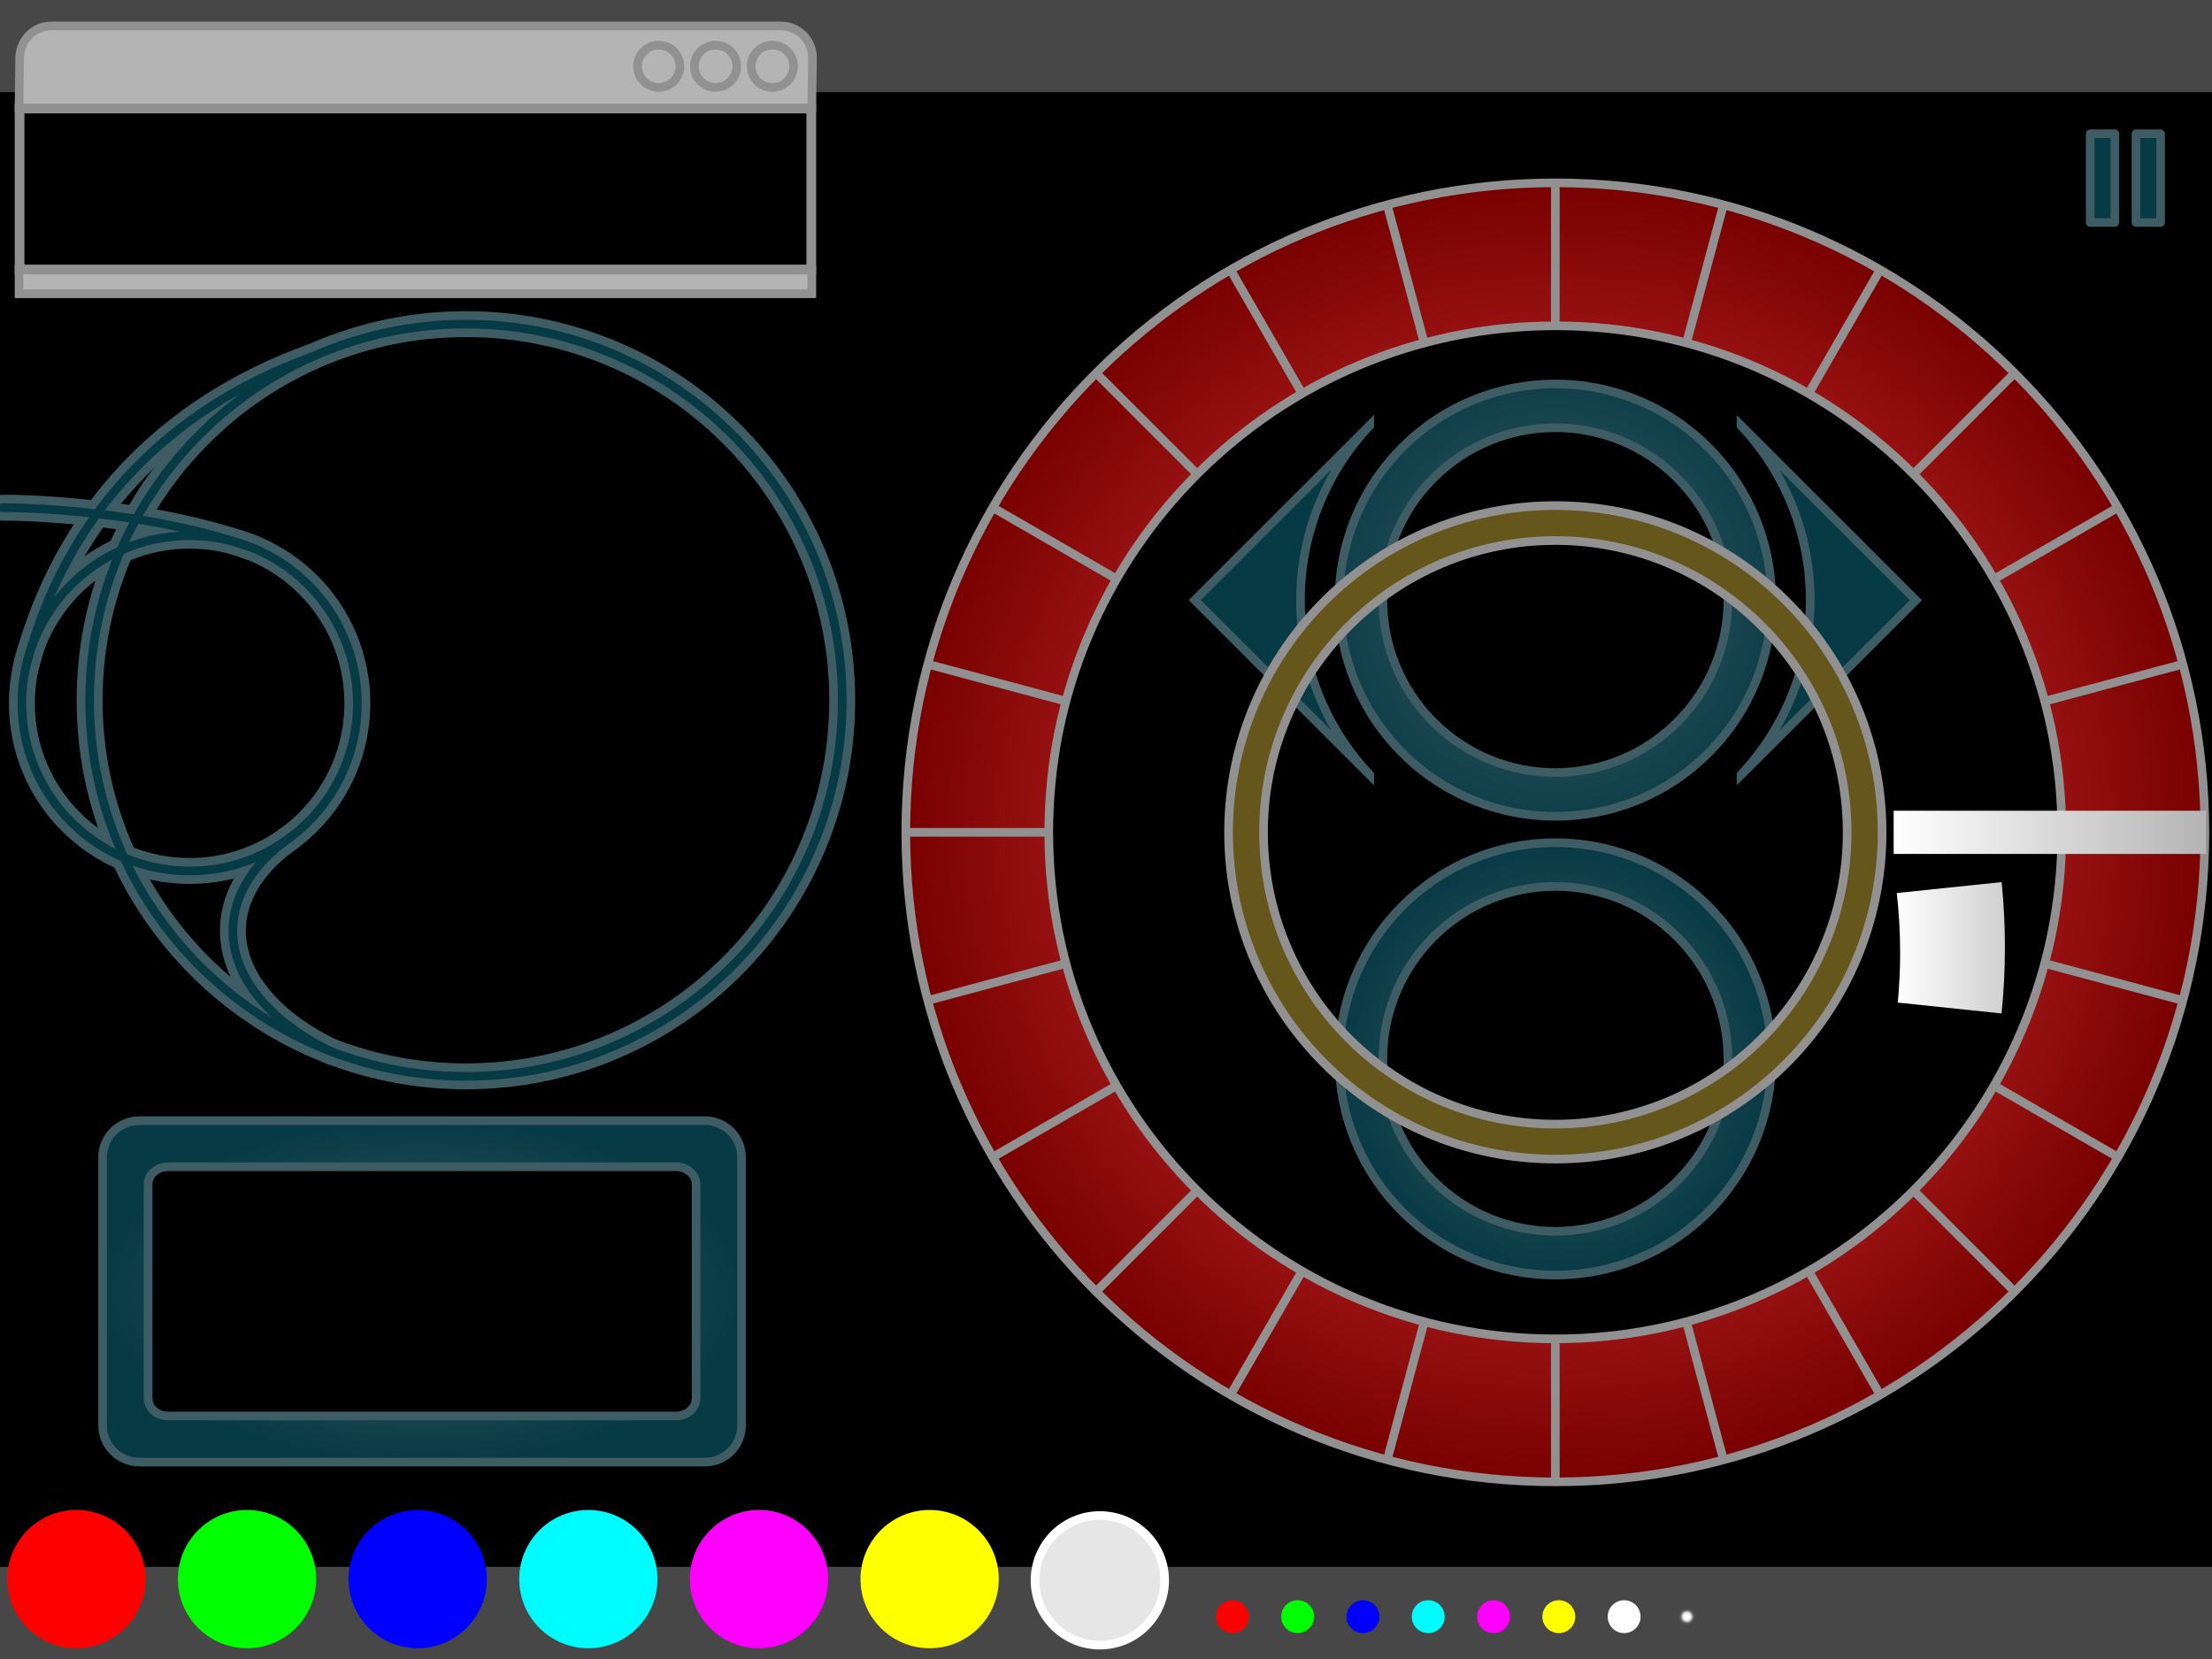
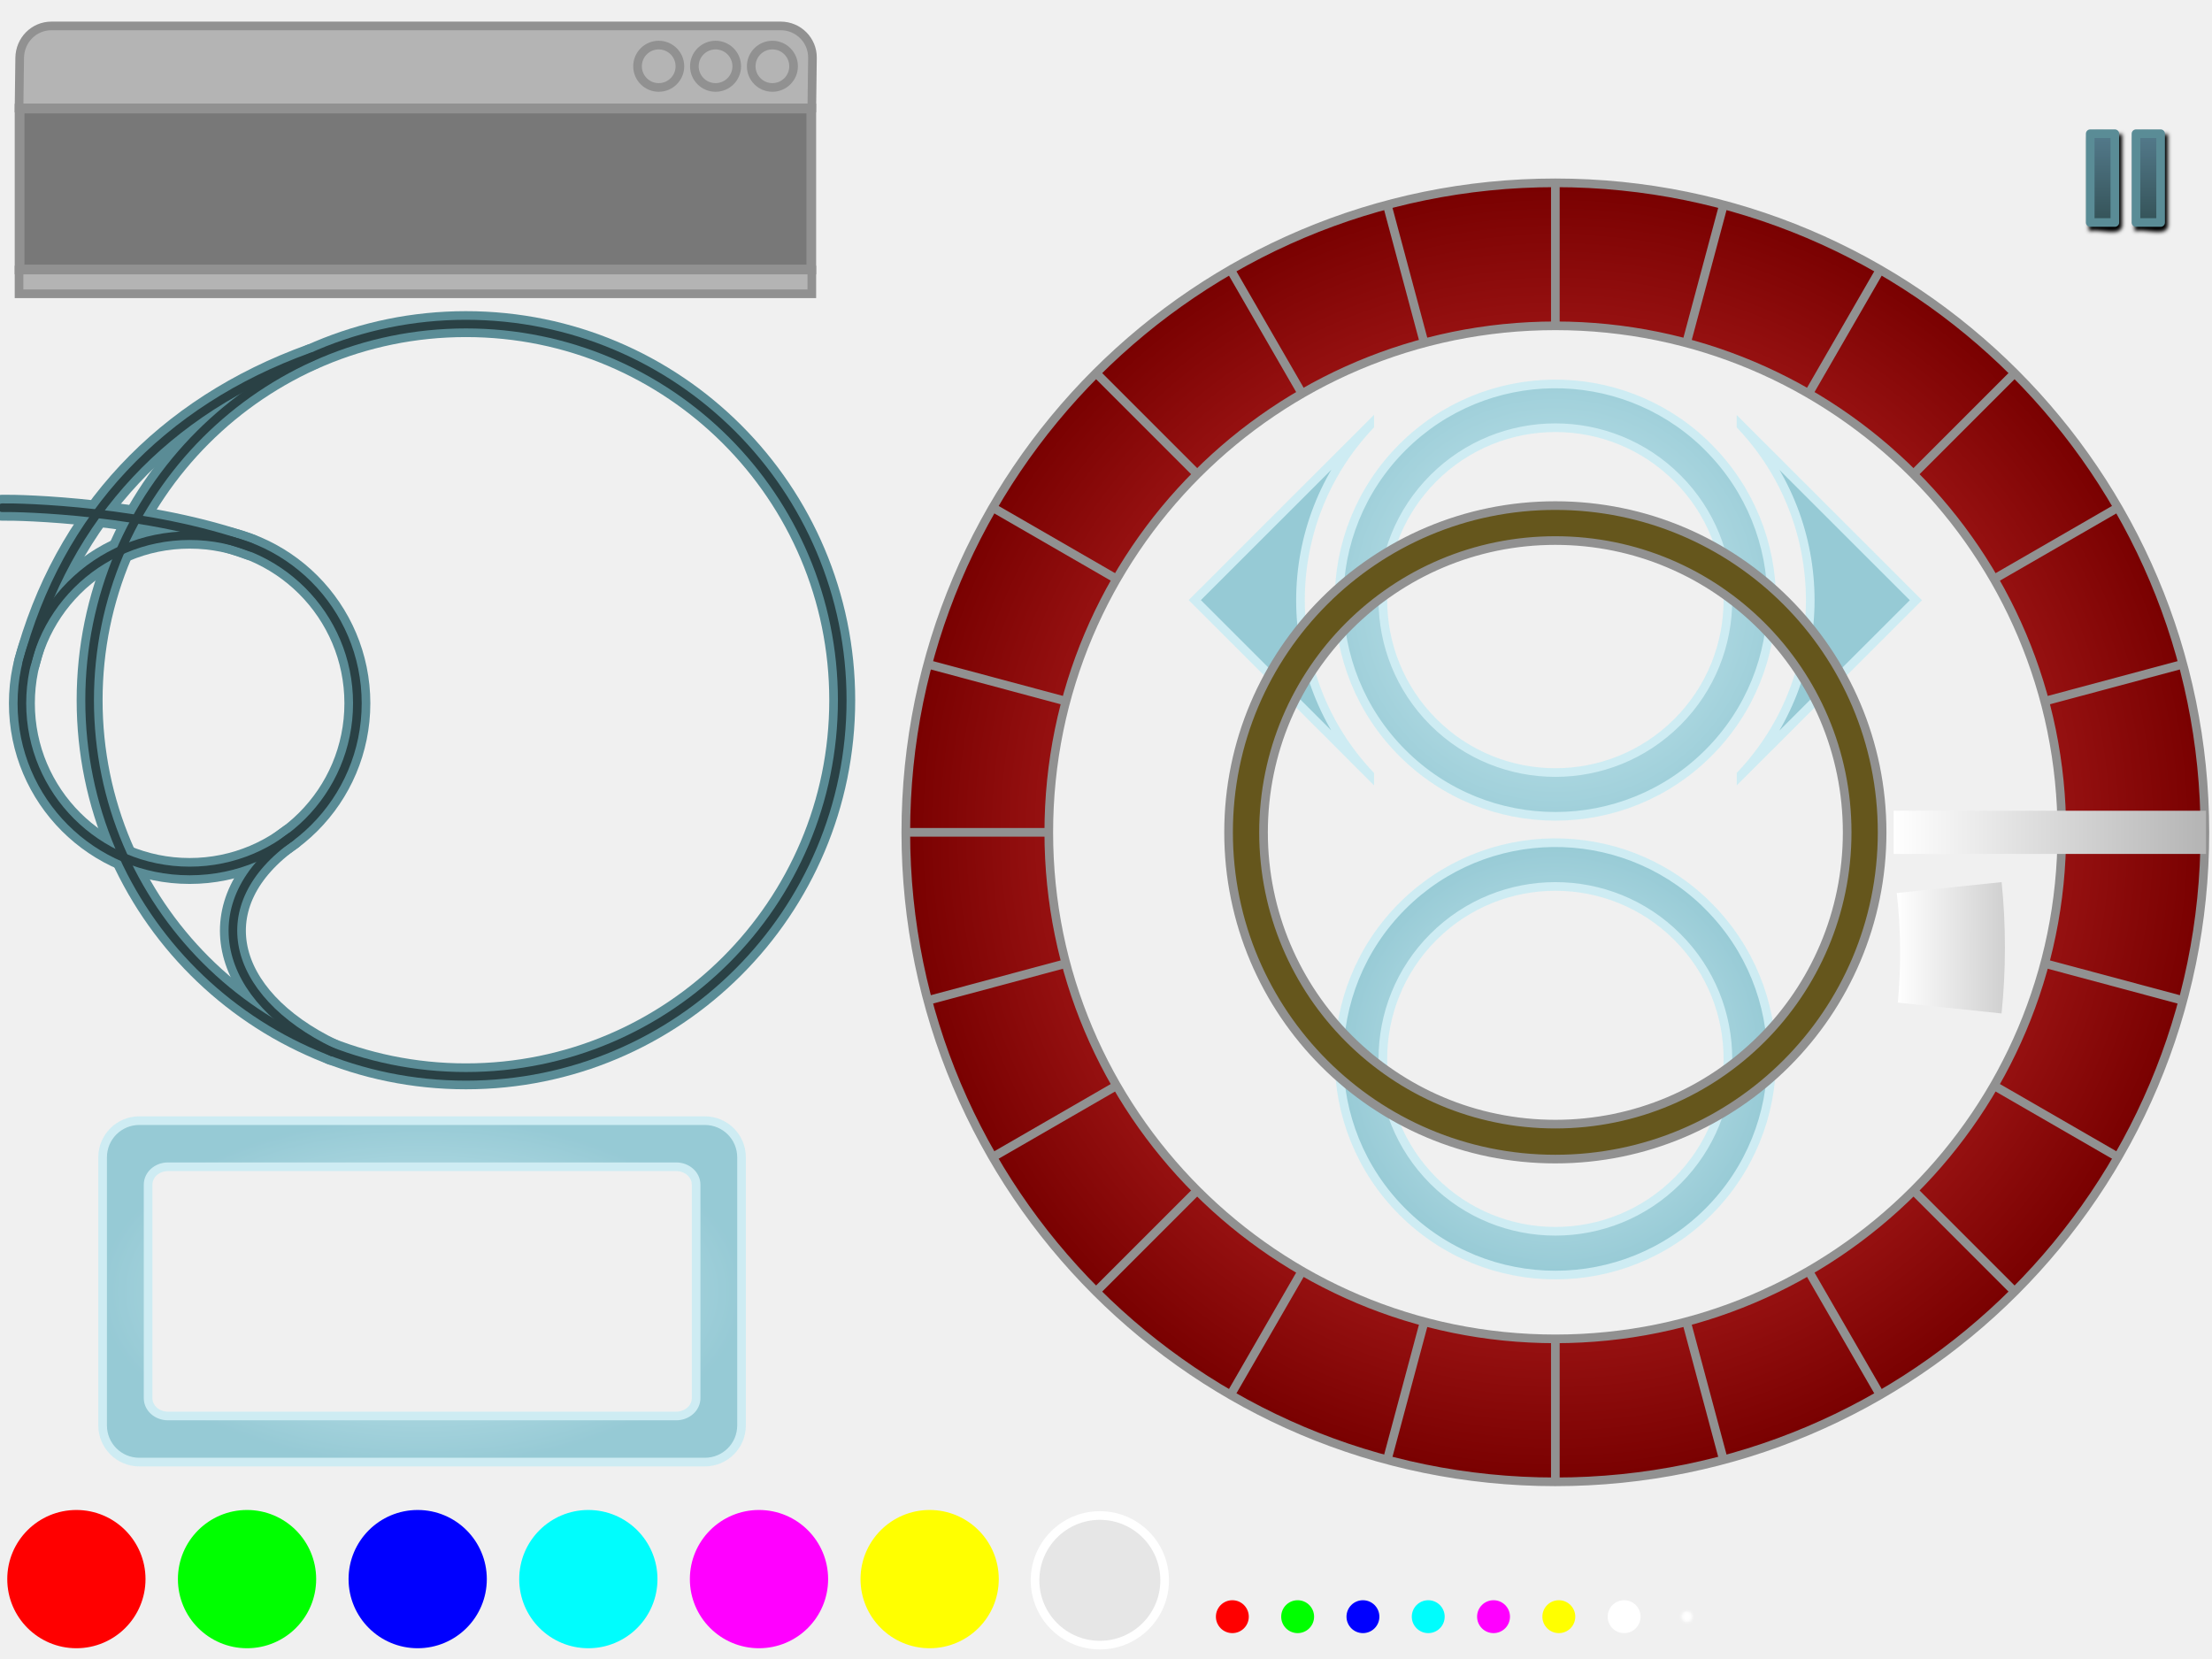
<svg xmlns="http://www.w3.org/2000/svg" xmlns:ns1="http://www.openswatchbook.org/uri/2009/osb" xmlns:xlink="http://www.w3.org/1999/xlink" width="1024" height="768" id="svg3101" version="1.1" style="display:inline;enable-background:new">
  <defs id="defs3103">
+     <linearGradient id="linearGradient4305">
+       <stop style="stop-color:#557c8e;stop-opacity:1;" offset="0" id="stop4307" />
+       <stop style="stop-color:#345257;stop-opacity:1;" offset="1" id="stop4309" />
+     </linearGradient>
    <linearGradient id="linearGradient4126">
      <stop style="stop-color:#ffffff;stop-opacity:1;" offset="0" id="stop4128" />
      <stop style="stop-color:#b4b4b4;stop-opacity:1;" offset="1" id="stop4130" />
    </linearGradient>
    <linearGradient id="linearGradient4076">
      <stop style="stop-color:#9be7f6;stop-opacity:1;" offset="0" id="stop4078" />
      <stop style="stop-color:#0f90ac;stop-opacity:1;" offset="1" id="stop4080" />
    </linearGradient>
    <linearGradient id="linearGradient4022">
      <stop style="stop-color:#ff4c4c;stop-opacity:1;" offset="0" id="stop4024" />
      <stop style="stop-color:#780000;stop-opacity:1;" offset="1" id="stop4027" />
    </linearGradient>
    <linearGradient id="linearGradient4024" ns1:paint="solid">
      <stop style="stop-color:#800000;stop-opacity:1;" offset="0" id="stop4026" />
    </linearGradient>
    <linearGradient id="linearGradient5970" ns1:paint="solid">
      <stop style="stop-color:#7bc9fd;stop-opacity:1;" offset="0" id="stop5972" />
    </linearGradient>
    <filter id="filter7144" x="-0.371" width="1.743" y="-0.371" height="1.743">
      <feGaussianBlur stdDeviation="5.081" id="feGaussianBlur7146" />
    </filter>
    <radialGradient xlink:href="#linearGradient4022" id="radialGradient4029" cx="720.016" cy="385.312" fx="720.016" fy="385.312" r="302.688" gradientTransform="matrix(1,0,0,0.9999484,0,0.01989018)" gradientUnits="userSpaceOnUse" />
    <linearGradient xlink:href="#linearGradient4126" id="linearGradient4074" x1="876.636" y1="385.312" x2="1021.242" y2="385.312" gradientUnits="userSpaceOnUse" />
    <radialGradient xlink:href="#linearGradient4076" id="radialGradient4090" cx="512" cy="-248.469" fx="512" fy="-248.469" r="97.659" gradientTransform="matrix(1,0,0,0.9996805,0,-0.0793808)" gradientUnits="userSpaceOnUse" />
    <radialGradient xlink:href="#linearGradient4076" id="radialGradient4106" cx="720.027" cy="490.182" fx="720.027" fy="490.182" r="102.136" gradientTransform="matrix(1,0,0,0.9994206,0,0.2840329)" gradientUnits="userSpaceOnUse" />
    <linearGradient xlink:href="#linearGradient4126" id="linearGradient4132" x1="878.074" y1="438.755" x2="957.251" y2="438.755" gradientUnits="userSpaceOnUse" />
    <radialGradient xlink:href="#linearGradient4076" id="radialGradient4192" cx="195.394" cy="597.818" fx="195.394" fy="597.818" r="149.879" gradientTransform="matrix(1,0,0,0.5406389,0,274.6144)" gradientUnits="userSpaceOnUse" />
+     <linearGradient xlink:href="#linearGradient4305" id="linearGradient4313" x1="983.453" y1="60.165" x2="983.453" y2="103.348" gradientUnits="userSpaceOnUse" />
+     <filter id="filter4353">
+       <feGaussianBlur stdDeviation="0.921" id="feGaussianBlur4355" />
+     </filter>
+     <linearGradient xlink:href="#linearGradient4305" id="linearGradient4362" gradientUnits="userSpaceOnUse" x1="983.453" y1="60.165" x2="983.453" y2="103.348" />
+     <linearGradient xlink:href="#linearGradient4305" id="linearGradient4364" gradientUnits="userSpaceOnUse" x1="983.453" y1="60.165" x2="983.453" y2="103.348" />
+     <linearGradient xlink:href="#linearGradient4305" id="linearGradient4366" gradientUnits="userSpaceOnUse" x1="983.453" y1="60.165" x2="983.453" y2="103.348" />
+     <linearGradient xlink:href="#linearGradient4305" id="linearGradient4369" gradientUnits="userSpaceOnUse" x1="983.453" y1="60.165" x2="983.453" y2="103.348" />
+     <linearGradient xlink:href="#linearGradient4305" id="linearGradient4372" gradientUnits="userSpaceOnUse" x1="983.453" y1="60.165" x2="983.453" y2="103.348" />
  </defs>
-   <g id="layer1" transform="translate(0,-284.3622)" style="display:inline">
+   <g id="layer1" transform="translate(0,-284.3622)" style="display:none">
    <rect style="fill:#474747;fill-opacity:1;stroke:none" id="rect3128" width="1024" height="768" x="0" y="284.362" />
    <rect style="fill:#000000;fill-opacity:1;stroke:none" id="rect3130" width="1024" height="682.667" x="0" y="327.029" />
    <text xml:space="preserve" style="font-size:5px;font-style:normal;font-variant:normal;font-weight:normal;font-stretch:normal;line-height:125%;letter-spacing:0px;word-spacing:0px;fill:#000000;fill-opacity:1;stroke:none;font-family:American Typewriter;-inkscape-font-specification:American Typewriter" x="897.236" y="59.321" id="text3901" transform="translate(0,284.3622)">
      <tspan id="tspan3903" x="897.236" y="59.321" />
    </text>
  </g>
  <g id="layer10" style="display:none">
    <text transform="translate(0,-284.3622)" xml:space="preserve" style="font-size:5px;font-style:normal;font-variant:normal;font-weight:normal;font-stretch:normal;line-height:125%;letter-spacing:0px;word-spacing:0px;fill:#c6cbcc;fill-opacity:1;stroke:none;display:inline;enable-background:new;font-family:American Typewriter;-inkscape-font-specification:American Typewriter" x="15.89" y="350.039" id="text3905">
      <tspan id="tspan3907" x="15.89" y="350.039" style="font-size:16px;fill:#c6cbcc;fill-opacity:1">iPhone (42.19dpi) iPhone-hd (84.38dpi)</tspan>
    </text>
    <text transform="translate(0,-284.3622)" xml:space="preserve" style="font-size:5px;font-style:normal;font-variant:normal;font-weight:normal;font-stretch:normal;line-height:125%;letter-spacing:0px;word-spacing:0px;fill:#c6cbcc;fill-opacity:1;stroke:none;display:inline;enable-background:new;font-family:American Typewriter;-inkscape-font-specification:American Typewriter" x="15.89" y="311.904" id="text3909">
      <tspan id="tspan3911" x="15.89" y="311.904" style="font-size:16px;fill:#c6cbcc;fill-opacity:1">iPad (90dpi) iPad-hd (180dpi)</tspan>
    </text>
  </g>
  <g id="layer2" style="display:none">
    <g id="g3995" style="stroke:#c6cbcc;stroke-width:8;stroke-miterlimit:4;stroke-opacity:1;stroke-dasharray:none" transform="matrix(0,1,-1,0,649.4232,101.0982)">
      <path transform="matrix(1.158033,0,0,1.158033,-220.6651,-146.703)" d="m 628.171,448.618 a 193.324,193.324 0 1 1 -386.648,0 193.324,193.324 0 1 1 386.648,0 z" id="path3985" style="fill:none;stroke:#c6cbcc;stroke-width:6.908;stroke-linecap:round;stroke-linejoin:round;stroke-miterlimit:4;stroke-opacity:1;stroke-dasharray:none" />
      <path style="fill:none;stroke:#c6cbcc;stroke-width:15.498;stroke-linecap:round;stroke-linejoin:round;stroke-miterlimit:4;stroke-opacity:1;stroke-dasharray:none" id="path3987" d="m 628.171,448.618 a 193.324,193.324 0 1 1 -386.648,0 193.324,193.324 0 1 1 386.648,0 z" transform="matrix(0.5161971,0,0,0.5161971,60.27522,305.6159)" />
      <path id="path3989" d="m 364.291,477.009 c 38.86,55.419 96.306,41.577 128.008,-24.562" style="fill:none;stroke:#c6cbcc;stroke-width:8;stroke-linecap:round;stroke-linejoin:round;stroke-miterlimit:4;stroke-opacity:1;stroke-dasharray:none" />
      <path id="path3991" d="M 260.87,634.053 C 172.879,610.793 109.584,550.719 78.52,464.539" style="fill:none;stroke:#c6cbcc;stroke-width:8;stroke-linecap:round;stroke-linejoin:round;stroke-miterlimit:4;stroke-opacity:1;stroke-dasharray:none" />
      <path id="path3993" d="m 191.901,500.726 c -21.986,60.632 -23.845,137.154 -23.585,147.999" style="fill:none;stroke:#c6cbcc;stroke-width:8;stroke-linecap:round;stroke-linejoin:round;stroke-miterlimit:4;stroke-opacity:1;stroke-dasharray:none" />
    </g>
  </g>
  <g style="display:inline" id="g6105">
-     <g id="lhcmap" transform="translate(0,-110.5455)" style="opacity:0.4;fill:none">
-       <g id="g6107" style="fill:none;stroke:#9be7f7;stroke-width:15.426;stroke-miterlimit:4;stroke-opacity:1;stroke-dasharray:none" transform="matrix(0,0.7777182,-0.7781244,0,505.7857,214.6841)">
-         <path transform="matrix(1.158033,0,0,1.158033,-220.6651,-146.703)" d="m 628.171,448.618 a 193.324,193.324 0 1 1 -386.648,0 193.324,193.324 0 1 1 386.648,0 z" id="path6109" style="fill:none;stroke:#9be7f7;stroke-width:13.321;stroke-linecap:round;stroke-linejoin:round;stroke-miterlimit:4;stroke-opacity:1;stroke-dasharray:none" />
-         <path style="fill:none;stroke:#9be7f7;stroke-width:29.883;stroke-linecap:round;stroke-linejoin:round;stroke-miterlimit:4;stroke-opacity:1;stroke-dasharray:none" id="path6111" d="m 628.171,448.618 a 193.324,193.324 0 1 1 -386.648,0 193.324,193.324 0 1 1 386.648,0 z" transform="matrix(0.5161971,0,0,0.5161971,60.27522,305.6159)" />
-         <path id="path6113" d="m 364.291,477.009 c 38.86,55.419 96.306,41.577 128.008,-24.562" style="fill:none;stroke:#9be7f7;stroke-width:15.426;stroke-linecap:round;stroke-linejoin:round;stroke-miterlimit:4;stroke-opacity:1;stroke-dasharray:none" />
-         <path id="path6115" d="M 260.87,634.053 C 172.879,610.793 109.584,550.719 78.52,464.539" style="fill:none;stroke:#9be7f7;stroke-width:15.426;stroke-linecap:round;stroke-linejoin:round;stroke-miterlimit:4;stroke-opacity:1;stroke-dasharray:none" />
-         <path id="path6117" d="m 191.901,500.726 c -21.986,60.632 -23.845,137.154 -23.585,147.999" style="fill:none;stroke:#9be7f7;stroke-width:15.426;stroke-linecap:round;stroke-linejoin:round;stroke-miterlimit:4;stroke-opacity:1;stroke-dasharray:none" />
-       </g>
-       <g transform="matrix(0,0.7777182,-0.7781244,0,505.7857,214.6841)" style="fill:none;stroke:#0f90ac;stroke-width:5.142;stroke-miterlimit:4;stroke-opacity:1;stroke-dasharray:none" id="g7046">
-         <path style="fill:none;stroke:#0f90ac;stroke-width:4.44;stroke-linecap:round;stroke-linejoin:round;stroke-miterlimit:4;stroke-opacity:1;stroke-dasharray:none" id="path7048" d="m 628.171,448.618 a 193.324,193.324 0 1 1 -386.648,0 193.324,193.324 0 1 1 386.648,0 z" transform="matrix(1.158033,0,0,1.158033,-220.6651,-146.703)" />
-         <path transform="matrix(0.5161971,0,0,0.5161971,60.27522,305.6159)" d="m 628.171,448.618 a 193.324,193.324 0 1 1 -386.648,0 193.324,193.324 0 1 1 386.648,0 z" id="path7050" style="fill:none;stroke:#0f90ac;stroke-width:9.961;stroke-linecap:round;stroke-linejoin:round;stroke-miterlimit:4;stroke-opacity:1;stroke-dasharray:none" />
-         <path style="fill:none;stroke:#0f90ac;stroke-width:5.142;stroke-linecap:round;stroke-linejoin:round;stroke-miterlimit:4;stroke-opacity:1;stroke-dasharray:none" d="m 364.291,477.009 c 38.86,55.419 96.306,41.577 128.008,-24.562" id="path7052" />
-         <path style="fill:none;stroke:#0f90ac;stroke-width:5.142;stroke-linecap:round;stroke-linejoin:round;stroke-miterlimit:4;stroke-opacity:1;stroke-dasharray:none" d="M 260.87,634.053 C 172.879,610.793 109.584,550.719 78.52,464.539" id="path7054" />
-         <path style="fill:none;stroke:#0f90ac;stroke-width:5.142;stroke-linecap:round;stroke-linejoin:round;stroke-miterlimit:4;stroke-opacity:1;stroke-dasharray:none" d="m 191.901,500.726 c -21.986,60.632 -23.845,137.154 -23.585,147.999" id="path7056" />
+     <g id="lhcmap" transform="translate(0,-110.5455)" style="fill:none">
+       <g id="g6107" style="fill:none;stroke:#5a8c96;stroke-width:15.426;stroke-miterlimit:4;stroke-opacity:1;stroke-dasharray:none" transform="matrix(0,0.7777182,-0.7781244,0,505.7857,214.6841)">
+         <path transform="matrix(1.158033,0,0,1.158033,-220.6651,-146.703)" d="m 628.171,448.618 a 193.324,193.324 0 1 1 -386.648,0 193.324,193.324 0 1 1 386.648,0 z" id="path6109" style="fill:none;stroke:#5a8c96;stroke-width:13.321;stroke-linecap:round;stroke-linejoin:round;stroke-miterlimit:4;stroke-opacity:1;stroke-dasharray:none" />
+         <path style="fill:none;stroke:#5a8c96;stroke-width:29.883;stroke-linecap:round;stroke-linejoin:round;stroke-miterlimit:4;stroke-opacity:1;stroke-dasharray:none" id="path6111" d="m 628.171,448.618 a 193.324,193.324 0 1 1 -386.648,0 193.324,193.324 0 1 1 386.648,0 z" transform="matrix(0.5161971,0,0,0.5161971,60.27522,305.6159)" />
+         <path id="path6113" d="m 364.291,477.009 c 38.86,55.419 96.306,41.577 128.008,-24.562" style="fill:none;stroke:#5a8c96;stroke-width:15.426;stroke-linecap:round;stroke-linejoin:round;stroke-miterlimit:4;stroke-opacity:1;stroke-dasharray:none" />
+         <path id="path6115" d="M 260.87,634.053 C 172.879,610.793 109.584,550.719 78.52,464.539" style="fill:none;stroke:#5a8c96;stroke-width:15.426;stroke-linecap:round;stroke-linejoin:round;stroke-miterlimit:4;stroke-opacity:1;stroke-dasharray:none" />
+         <path id="path6117" d="m 191.901,500.726 c -21.986,60.632 -23.845,137.154 -23.585,147.999" style="fill:none;stroke:#5a8c96;stroke-width:15.426;stroke-linecap:round;stroke-linejoin:round;stroke-miterlimit:4;stroke-opacity:1;stroke-dasharray:none" />
+       </g>
+       <g transform="matrix(0,0.7777182,-0.7781244,0,505.7857,214.6841)" style="fill:none;stroke:#2a4145;stroke-width:5.142;stroke-miterlimit:4;stroke-opacity:1;stroke-dasharray:none" id="g7046">
+         <path style="fill:none;stroke:#2a4145;stroke-width:4.44;stroke-linecap:round;stroke-linejoin:round;stroke-miterlimit:4;stroke-opacity:1;stroke-dasharray:none" id="path7048" d="m 628.171,448.618 a 193.324,193.324 0 1 1 -386.648,0 193.324,193.324 0 1 1 386.648,0 z" transform="matrix(1.158033,0,0,1.158033,-220.6651,-146.703)" />
+         <path transform="matrix(0.5161971,0,0,0.5161971,60.27522,305.6159)" d="m 628.171,448.618 a 193.324,193.324 0 1 1 -386.648,0 193.324,193.324 0 1 1 386.648,0 z" id="path7050" style="fill:none;stroke:#2a4145;stroke-width:9.961;stroke-linecap:round;stroke-linejoin:round;stroke-miterlimit:4;stroke-opacity:1;stroke-dasharray:none" />
+         <path style="fill:none;stroke:#2a4145;stroke-width:5.142;stroke-linecap:round;stroke-linejoin:round;stroke-miterlimit:4;stroke-opacity:1;stroke-dasharray:none" d="m 364.291,477.009 c 38.86,55.419 96.306,41.577 128.008,-24.562" id="path7052" />
+         <path style="fill:none;stroke:#2a4145;stroke-width:5.142;stroke-linecap:round;stroke-linejoin:round;stroke-miterlimit:4;stroke-opacity:1;stroke-dasharray:none" d="M 260.87,634.053 C 172.879,610.793 109.584,550.719 78.52,464.539" id="path7054" />
+         <path style="fill:none;stroke:#2a4145;stroke-width:5.142;stroke-linecap:round;stroke-linejoin:round;stroke-miterlimit:4;stroke-opacity:1;stroke-dasharray:none" d="m 191.901,500.726 c -21.986,60.632 -23.845,137.154 -23.585,147.999" id="path7056" />
      </g>
    </g>
  </g>
  <g id="layer4" style="display:inline">
    <path style="fill:#ff0000;fill-opacity:1;stroke:none;display:inline;enable-background:new" id="red-small" d="m 582.621,305.611 a 16.419,16.419 0 1 1 -32.839,0 16.419,16.419 0 1 1 32.839,0 z" transform="matrix(0,0.4637096,0.4637096,0,428.7753,485.8531)" />
    <path transform="matrix(0,0.4637096,0.4637096,0,459.0029,485.8531)" d="m 582.621,305.611 a 16.419,16.419 0 1 1 -32.839,0 16.419,16.419 0 1 1 32.839,0 z" id="green-small" style="fill:#00ff00;fill-opacity:1;stroke:none;display:inline;enable-background:new" />
    <path style="fill:#0000ff;fill-opacity:1;stroke:none;display:inline;enable-background:new" id="blue-small" d="m 582.621,305.611 a 16.419,16.419 0 1 1 -32.839,0 16.419,16.419 0 1 1 32.839,0 z" transform="matrix(0,0.4637096,0.4637096,0,489.2305,485.8531)" />
    <path transform="matrix(0,0.4637096,0.4637096,0,519.4581,485.8531)" d="m 582.621,305.611 a 16.419,16.419 0 1 1 -32.839,0 16.419,16.419 0 1 1 32.839,0 z" id="antired-small" style="fill:#00fdfd;fill-opacity:1;stroke:none;display:inline;enable-background:new" />
    <path style="fill:#ff00ff;fill-opacity:1;stroke:none;display:inline;enable-background:new" id="antigreen-small" d="m 582.621,305.611 a 16.419,16.419 0 1 1 -32.839,0 16.419,16.419 0 1 1 32.839,0 z" transform="matrix(0,0.4637096,0.4637096,0,549.6857,485.8531)" />
    <path transform="matrix(0,0.4637096,0.4637096,0,579.9132,485.8531)" d="m 582.621,305.611 a 16.419,16.419 0 1 1 -32.839,0 16.419,16.419 0 1 1 32.839,0 z" id="antiblue-small" style="fill:#ffff00;fill-opacity:1;stroke:none;display:inline;enable-background:new" />
    <path transform="matrix(0,0.4637096,0.4637096,0,610.1408,485.8531)" d="m 582.621,305.611 a 16.419,16.419 0 1 1 -32.839,0 16.419,16.419 0 1 1 32.839,0 z" id="white-small" style="fill:#ffffff;fill-opacity:1;stroke:none;display:inline;enable-background:new" />
    <path transform="matrix(0,1.948925,1.948925,0,-560.2517,-372.4681)" d="m 582.621,305.611 a 16.419,16.419 0 1 1 -32.839,0 16.419,16.419 0 1 1 32.839,0 z" id="red" style="fill:#ff0000;fill-opacity:1;stroke:none;display:inline;enable-background:new" />
    <path style="fill:#00ff00;fill-opacity:1;stroke:none;display:inline;enable-background:new" id="green" d="m 582.621,305.611 a 16.419,16.419 0 1 1 -32.839,0 16.419,16.419 0 1 1 32.839,0 z" transform="matrix(0,1.948925,1.948925,0,-481.2517,-372.4681)" />
    <path transform="matrix(0,1.948925,1.948925,0,-402.2518,-372.4681)" d="m 582.621,305.611 a 16.419,16.419 0 1 1 -32.839,0 16.419,16.419 0 1 1 32.839,0 z" id="blue" style="fill:#0000ff;fill-opacity:1;stroke:none;display:inline;enable-background:new" />
    <path style="fill:#00fdfd;fill-opacity:1;stroke:none;display:inline;enable-background:new" id="antired" d="m 582.621,305.611 a 16.419,16.419 0 1 1 -32.839,0 16.419,16.419 0 1 1 32.839,0 z" transform="matrix(0,1.948925,1.948925,0,-323.2518,-372.4681)" />
    <path transform="matrix(0,1.948925,1.948925,0,-244.2518,-372.4681)" d="m 582.621,305.611 a 16.419,16.419 0 1 1 -32.839,0 16.419,16.419 0 1 1 32.839,0 z" id="antigreen" style="fill:#ff00ff;fill-opacity:1;stroke:none;display:inline;enable-background:new" />
    <path style="fill:#ffff00;fill-opacity:1;stroke:none;display:inline;enable-background:new" id="antiblue" d="m 582.621,305.611 a 16.419,16.419 0 1 1 -32.839,0 16.419,16.419 0 1 1 32.839,0 z" transform="matrix(0,1.948925,1.948925,0,-165.2518,-372.4681)" />
    <g id="white" transform="translate(-4.848485,45.57576)">
      <path style="fill:#ffffff;fill-opacity:1;stroke:none;display:inline;enable-background:new" id="path6922" d="m 582.621,305.611 a 16.419,16.419 0 1 1 -32.839,0 16.419,16.419 0 1 1 32.839,0 z" transform="matrix(0,1.948925,1.948925,0,-81.6129,-417.4839)" />
      <path transform="matrix(1.473684,0,0,1.473684,-218.4212,-299.8949)" d="m 516,669 a 19,19 0 1 1 -38,0 19,19 0 1 1 38,0 z" id="path6924" style="fill:#e6e6e6;fill-opacity:1;stroke:none" />
    </g>
    <path style="fill:#ffffff;fill-opacity:1;stroke:none;display:inline;filter:url(#filter7144);enable-background:new" id="track" d="m 582.621,305.611 a 16.419,16.419 0 1 1 -32.839,0 16.419,16.419 0 1 1 32.839,0 z" transform="matrix(0,0.1522597,0.1522597,0,734.4143,662.1964)" />
  </g>
  <g id="layer3" style="display:inline">
-     <g id="pause" style="opacity:0.4;fill:#0f90ac;fill-opacity:1;stroke:#9be7f7;stroke-opacity:1">
-       <rect y="61.905" x="988.806" height="41.09" width="11.405" id="rect6305" style="fill:#0f90ac;fill-opacity:1;stroke:#9be7f7;stroke-width:4;stroke-linecap:round;stroke-linejoin:round;stroke-miterlimit:4;stroke-opacity:1;stroke-dasharray:none" />
-       <rect style="fill:#0f90ac;fill-opacity:1;stroke:#9be7f7;stroke-width:4;stroke-linecap:round;stroke-linejoin:round;stroke-miterlimit:4;stroke-opacity:1;stroke-dasharray:none" id="rect6307" width="11.405" height="41.09" x="967.625" y="61.905" />
+     <g id="pause">
+       <g transform="translate(38.74088,13.71359)" id="g4341" style="fill:#000000;fill-opacity:1;stroke:none;filter:url(#filter4353)">
+         <path id="rect4345" d="m 928.255,50.25 c 0,14.365 0,28.729 0,43.094 4.713,-1.422 15.456,3.185 15.406,-3 0,-14.031 0,-28.062 0,-42.094 -4.305,1.164 -14.546,-2.434 -15.406,2 z m 21.188,0 c 0,14.365 0,28.729 0,43.094 4.713,-1.422 15.456,3.185 15.406,-3 0,-14.031 -10e-5,-28.062 0,-42.094 -4.305,1.164 -14.546,-2.434 -15.406,2 z" style="fill:#000000" />
+       </g>
+       <path id="rect6305" d="M 967.625 61.906 L 967.625 103 L 979.031 103 L 979.031 61.906 L 967.625 61.906 z M 988.812 61.906 L 988.812 103 L 1000.219 103 L 1000.219 61.906 L 988.812 61.906 z " style="fill:url(#linearGradient4372);fill-opacity:1;stroke:#5a8c96;stroke-width:4;stroke-linecap:round;stroke-linejoin:round;stroke-miterlimit:4;stroke-opacity:1;stroke-dasharray:none" />
    </g>
    <g id="thumbguide" transform="matrix(0.8692346,0.8686876,-0.8692346,0.8686876,58.98988,48.90752)" style="opacity:0.4;fill:url(#radialGradient4090);fill-opacity:1;stroke:#9be7f7;stroke-width:3.255;stroke-miterlimit:4;stroke-opacity:1;stroke-dasharray:none">
      <path id="path6325" d="m 509.906,-329.928 c -44.014,1.115 -79.375,37.154 -79.375,81.438 0,44.986 36.483,81.469 81.469,81.469 44.986,0 81.469,-36.483 81.469,-81.469 0,-44.986 -36.483,-81.438 -81.469,-81.438 -0.703,0 -1.395,-0.018 -2.094,0 z M 512,-313.459 c 35.882,0 64.969,29.087 64.969,64.969 0,35.882 -29.087,64.969 -64.969,64.969 -35.882,0 -64.969,-29.087 -64.969,-64.969 0,-35.882 29.087,-64.969 64.969,-64.969 z" style="fill:url(#radialGradient4090);fill-opacity:1;stroke:#9be7f7;stroke-width:3.255;stroke-miterlimit:4;stroke-opacity:1;stroke-dasharray:none" />
      <path id="rect6321" d="m 514.875,-344.469 0.062,0.062 c 50.675,1.528 91.469,42.294 93,92.969 l 0.094,0.094 0,-93.125 -93.156,0 z m -98.906,98.812 0,93.188 93.188,0 -0.062,-0.062 c -50.702,-1.513 -91.519,-42.329 -93.031,-93.031 l -0.094,-0.094 z" style="fill:url(#radialGradient4090);fill-opacity:1;stroke:#9be7f7;stroke-width:3.255;stroke-miterlimit:4;stroke-opacity:1;stroke-dasharray:none" />
    </g>
    <path id="firebutton" d="m 789.003,417.616 c -39.228,-37.266 -101.291,-36.677 -139.784,1.792 -39.103,39.079 -39.103,102.463 0,141.542 39.103,39.079 102.527,39.079 141.631,0 39.103,-39.079 39.076,-102.436 -0.027,-141.515 -0.611,-0.611 -1.197,-1.227 -1.82,-1.819 z m -12.495,16.125 c 31.19,31.17 31.19,81.705 0,112.875 -31.19,31.17 -81.756,31.17 -112.946,0 -31.19,-31.17 -31.19,-81.705 0,-112.875 31.19,-31.17 81.756,-31.17 112.946,0 z" style="opacity:0.4;fill:url(#radialGradient4106);fill-opacity:1;stroke:#9be7f7;stroke-width:4;stroke-miterlimit:4;stroke-opacity:1;stroke-dasharray:none" />
    <g id="g4164" transform="translate(5.818182,-119.2727)">
      <rect rx="16.997" ry="16.997" y="46.093" x="87.536" height="47.723" width="145.458" id="rect6721" style="fill:#008000;fill-opacity:1;stroke:#c6cbcc;stroke-width:4;stroke-linecap:round;stroke-linejoin:miter;stroke-miterlimit:4;stroke-opacity:1;stroke-dasharray:none" />
      <g transform="translate(58.1776,-62.29169)" id="g6639">
        <rect ry="14.68" rx="0" y="121" x="42.997" height="22.003" width="22.003" id="rect6637" style="fill:#000000;fill-opacity:1;stroke:none" />
        <rect style="fill:#ffffff;fill-opacity:1;stroke:none" id="rect5865" width="22.003" height="22.003" x="42.303" y="119.932" rx="0" ry="14.68" />
        <path transform="matrix(0.5758122,0,0,0.5758122,-213.0286,75.37879)" d="m 481.636,96.481 a 19.101,19.101 0 1 1 -38.201,0 19.101,19.101 0 1 1 38.201,0 z" id="path5861" style="fill:#0000ff;fill-opacity:1;stroke:none" />
        <path style="fill:#ffffff;fill-opacity:1;stroke:none" id="path4002" d="m 481.636,96.481 a 19.101,19.101 0 1 1 -38.201,0 19.101,19.101 0 1 1 38.201,0 z" transform="matrix(0.5236264,0,0,0.5236264,-188.8908,80.41371)" />
        <path style="fill:#ff0000;fill-opacity:1;stroke:none" id="path4004" d="m 440.813,95.919 a 11.423,11.423 0 1 1 -22.846,0 11.423,11.423 0 1 1 22.846,0 z" transform="matrix(0.6129423,0,0,0.6129423,-209.8865,72.14079)" />
        <path transform="matrix(0.4378562,0,0,0.4378562,-134.7062,88.93486)" d="m 440.813,95.919 a 11.423,11.423 0 1 1 -22.846,0 11.423,11.423 0 1 1 22.846,0 z" id="path4008" style="fill:#00ff00;fill-opacity:1;stroke:none" />
        <path style="fill:#000000;fill-opacity:1;stroke:none" id="path4010" d="m 440.813,95.919 a 11.423,11.423 0 1 1 -22.846,0 11.423,11.423 0 1 1 22.846,0 z" transform="matrix(0.3500318,0,0,0.3500318,-96.99523,97.35888)" />
      </g>
      <g transform="matrix(1.161565,0,0,1.161565,-567.2791,-7.395166)" id="g3996" style="display:inline;enable-background:new">
        <text id="text3991" y="73.092" x="600.629" style="font-size:20px;font-style:normal;font-variant:normal;font-weight:normal;font-stretch:normal;line-height:125%;letter-spacing:0px;word-spacing:0px;fill:#000000;fill-opacity:1;stroke:none;font-family:American Typewriter;-inkscape-font-specification:American Typewriter" xml:space="preserve">
          <tspan y="73.092" x="600.629" id="tspan3993">Console</tspan>
        </text>
        <text xml:space="preserve" style="font-size:20px;font-style:normal;font-variant:normal;font-weight:normal;font-stretch:normal;line-height:125%;letter-spacing:0px;word-spacing:0px;fill:#ffffff;fill-opacity:1;stroke:none;font-family:American Typewriter;-inkscape-font-specification:American Typewriter" x="600.254" y="72.343" id="text3987">
          <tspan id="tspan3989" x="600.254" y="72.343">Console</tspan>
        </text>
      </g>
    </g>
    <g id="window" transform="translate(-26.18182,-96)" style="stroke:#919191;stroke-opacity:1">
      <rect ry="0" y="148" x="37" height="71" width="363" id="rect3973" style="fill:#000000;fill-opacity:0.502;stroke:#919191;stroke-opacity:1" />
      <rect style="fill:#b4b4b4;fill-opacity:1;stroke:#919191;stroke-width:4;stroke-miterlimit:4;stroke-opacity:1;stroke-dasharray:none" id="rect3971" width="367" height="11" x="35" y="221" ry="0" />
      <path id="rect3195" d="m 50,108 337.591,0 c 8.146,0 14.809,6.595 14.704,14.786 L 402,146 35,146 35.296,122.786 C 35.4,114.595 41.854,108 50,108 z" style="fill:#b4b4b4;fill-opacity:1;stroke:#919191;stroke-width:4;stroke-miterlimit:4;stroke-opacity:1;stroke-dasharray:none" />
      <rect style="fill:none;stroke:#919191;stroke-width:4;stroke-miterlimit:4;stroke-opacity:1;stroke-dasharray:none" id="rect6683" width="367" height="75" x="35" y="146" ry="0" />
      <path transform="translate(19.93921,0)" d="m 320.989,126.677 a 9.806,9.806 0 1 1 -19.612,0 9.806,9.806 0 1 1 19.612,0 z" id="path6745" style="fill:none;stroke:#919191;stroke-width:4;stroke-linecap:round;stroke-linejoin:miter;stroke-miterlimit:4;stroke-opacity:1;stroke-dasharray:none" />
      <path transform="translate(46.25244,0)" style="fill:none;stroke:#919191;stroke-width:4;stroke-linecap:round;stroke-linejoin:miter;stroke-miterlimit:4;stroke-opacity:1;stroke-dasharray:none" id="path6747" d="m 320.989,126.677 a 9.806,9.806 0 1 1 -19.612,0 9.806,9.806 0 1 1 19.612,0 z" />
      <path d="m 320.989,126.677 a 9.806,9.806 0 1 1 -19.612,0 9.806,9.806 0 1 1 19.612,0 z" id="path6749" style="fill:none;stroke:#919191;stroke-width:4;stroke-linecap:round;stroke-linejoin:miter;stroke-miterlimit:4;stroke-opacity:1;stroke-dasharray:none" transform="translate(72.56564,0)" />
    </g>
    <path style="opacity:0.4;fill:url(#radialGradient4192);fill-opacity:1;stroke:#9be7f7;stroke-width:4;stroke-linecap:round;stroke-linejoin:miter;stroke-miterlimit:4;stroke-opacity:1;stroke-dasharray:none" d="m 64.5,518.781 c -9.417,0 -17,7.583 -17,17 l 0,124.062 c 0,9.417 7.583,17 17,17 l 261.781,0 c 9.417,0 17,-7.583 17,-17 l 0,-124.062 c 0,-9.417 -7.583,-17 -17,-17 l -261.781,0 z M 77.781,540.125 313,540.125 c 5.119,0 9.25,3.7 9.25,8.281 l 0,98.844 c 0,4.582 -4.131,8.25 -9.25,8.25 l -235.219,0 c -5.119,0 -9.219,-3.668 -9.219,-8.25 l 0,-98.844 c 0,-4.582 4.1,-8.281 9.219,-8.281 z" id="fire" />
  </g>
  <g id="layer6" style="display:none">
    <text xml:space="preserve" style="font-size:20px;font-style:normal;font-variant:normal;font-weight:normal;font-stretch:normal;line-height:125%;letter-spacing:0px;word-spacing:0px;fill:#ffffff;fill-opacity:1;stroke:none;display:inline;enable-background:new;font-family:Krungthep;-inkscape-font-specification:Krungthep" x="74.303" y="200.932" id="text4018">
      <tspan id="tspan4020" x="74.303" y="200.932">$&gt; This is some text</tspan>
    </text>
  </g>
  <g id="layer5" style="display:none">
    <path style="fill:#800000;fill-opacity:1;stroke:#999999;stroke-width:0.416;stroke-linecap:round;stroke-linejoin:round;stroke-miterlimit:4;stroke-opacity:1;stroke-dasharray:none;display:inline;enable-background:new" id="path4022" d="m 840,300.5 a 97.5,97.5 0 1 1 -195,0 97.5,97.5 0 1 1 195,0 z" transform="matrix(2.404968,0,0,2.404968,-1064.81,-338.6928)" />
    <path d="m 840,300.5 a 97.5,97.5 0 1 1 -195,0 97.5,97.5 0 1 1 195,0 z" id="path5471" style="fill:#0000ff;fill-opacity:1;stroke:#999999;stroke-width:1.474;stroke-linecap:round;stroke-linejoin:round;stroke-miterlimit:4;stroke-opacity:1;stroke-dasharray:none;display:inline;enable-background:new" transform="matrix(0.6783242,0,0,0.6783242,217.2232,180.1636)" />
    <path transform="matrix(0.4193278,0,0,0.4193278,409.528,257.992)" style="fill:#333333;fill-opacity:1;stroke:#999999;stroke-width:2.385;stroke-linecap:round;stroke-linejoin:round;stroke-miterlimit:4;stroke-opacity:1;stroke-dasharray:none;display:inline;enable-background:new" id="path5475" d="m 840,300.5 a 97.5,97.5 0 1 1 -195,0 97.5,97.5 0 1 1 195,0 z" />
    <path d="m 840,300.5 a 97.5,97.5 0 1 1 -195,0 97.5,97.5 0 1 1 195,0 z" id="path5477" style="fill:#ff0000;fill-opacity:1;stroke:#999999;stroke-width:5.405;stroke-linecap:round;stroke-linejoin:round;stroke-miterlimit:4;stroke-opacity:1;stroke-dasharray:none;display:inline;enable-background:new" transform="matrix(0.1849976,0,0,0.1849976,583.5182,328.4082)" />
  </g>
  <g id="layer7" style="display:none">
    <g style="display:inline;enable-background:new" id="g5749" transform="matrix(2.303969,0,0,2.303969,-989.818,-308.3427)">
      <g style="stroke:none" id="g5491">
        <rect style="fill:#00ff00;stroke:none;display:inline;enable-background:new" id="rect5479" width="5" height="36.695" x="740" y="231.305" />
        <rect y="333" x="740" height="43.581" width="5" id="rect5481" style="fill:#00ff00;stroke:none;display:inline;enable-background:new" />
      </g>
      <g style="stroke:none" transform="matrix(0.9814429,0.1917546,-0.1917546,0.9814429,71.40091,-136.8014)" id="g5501">
        <rect y="227.945" x="740" height="40.055" width="5" id="rect5503" style="fill:#00ff00;stroke:none;display:inline;enable-background:new" />
        <rect style="fill:#00ff00;stroke:none;display:inline;enable-background:new" id="rect5505" width="5" height="43.3" x="740" y="333" />
      </g>
      <g style="stroke:none" id="g5507" transform="matrix(0.924773,0.3805193,-0.3805193,0.924773,170.2021,-259.9299)">
        <rect style="fill:#00ff00;stroke:none;display:inline;enable-background:new" id="rect5509" width="5" height="18.687" x="740" y="249.313" />
        <rect y="333" x="740" height="53.288" width="5" id="rect5511" style="fill:#00ff00;stroke:none;display:inline;enable-background:new" />
      </g>
      <g style="stroke:none" transform="matrix(0.8292573,0.558867,-0.558867,0.8292573,294.716,-363.6506)" id="g5513">
        <rect y="237.38" x="740" height="30.62" width="5" id="rect5515" style="fill:#00ff00;stroke:none;display:inline;enable-background:new" />
        <rect style="fill:#00ff00;stroke:none;display:inline;enable-background:new" id="rect5517" width="5" height="39.69" x="740" y="333" />
      </g>
      <g style="stroke:none" id="g5519" transform="matrix(0.7059448,0.7082669,-0.7082669,0.7059448,431.1701,-437.5245)">
        <rect style="fill:#00ff00;stroke:none;display:inline;enable-background:new" id="rect5521" width="5" height="45.391" x="740" y="222.609" />
        <rect y="333" x="740" height="52.507" width="5" id="rect5523" style="fill:#00ff00;stroke:none;display:inline;enable-background:new" />
      </g>
      <g style="stroke:none" transform="matrix(0.4358829,0.9000034,-0.9000034,0.4358829,689.3079,-498.7353)" id="g5525">
        <rect transform="matrix(0.991229,-0.1321554,0.1321554,0.991229,0,0)" y="304.231" x="693.837" height="59.259" width="4.938" id="rect5527" style="fill:#00ff00;stroke:none;display:inline;enable-background:new" />
        <rect transform="matrix(0.991229,-0.1321554,0.1321554,0.991229,0,0)" style="fill:#00ff00;stroke:none;display:inline;enable-background:new" id="rect5529" width="5" height="51.469" x="693.775" y="428.49" />
      </g>
      <g style="stroke:none" id="g5531" transform="matrix(0.1862802,0.9824967,-0.9824967,0.1862802,899.4272,-484.981)">
        <rect style="fill:#00ff00;stroke:none;display:inline;enable-background:new" id="rect5533" width="5" height="28.409" x="740" y="239.591" />
        <rect y="333" x="740" height="17.481" width="5" id="rect5535" style="fill:#00ff00;stroke:none;display:inline;enable-background:new" />
      </g>
      <g style="stroke:none" transform="matrix(0.3823617,0.9240127,-0.9240127,0.3823617,736.2623,-500.4791)" id="g5537">
        <rect y="217.333" x="740" height="50.667" width="5" id="rect5539" style="fill:#00ff00;stroke:none;display:inline;enable-background:new" />
        <rect style="fill:#00ff00;stroke:none;display:inline;enable-background:new" id="rect5541" width="5" height="27.969" x="740" y="333" />
      </g>
      <g style="stroke:none" transform="matrix(0,1,-1,0,1043,-442)" id="g5591">
        <rect y="248.783" x="740" height="19.217" width="5" id="rect5593" style="fill:#00ff00;stroke:none;display:inline;enable-background:new" />
        <rect style="fill:#00ff00;stroke:none;display:inline;enable-background:new" id="rect5595" width="5" height="9.683" x="740" y="333" />
      </g>
      <g style="stroke:none" id="g5597" transform="matrix(-0.1917546,0.9814429,-0.9814429,-0.1917546,1179.801,-370.5991)">
        <rect style="fill:#00ff00;stroke:none;display:inline;enable-background:new" id="rect5599" width="5" height="9.105" x="740" y="258.895" />
        <rect y="333" x="740" height="32.485" width="5" id="rect5601" style="fill:#00ff00;stroke:none;display:inline;enable-background:new" />
      </g>
      <g style="stroke:none" transform="matrix(-0.3805193,0.924773,-0.924773,-0.3805193,1302.93,-271.7979)" id="g5603">
        <rect y="230.355" x="740" height="37.645" width="5" id="rect5605" style="fill:#00ff00;stroke:none;display:inline;enable-background:new" />
        <rect style="fill:#00ff00;stroke:none;display:inline;enable-background:new" id="rect5607" width="5" height="36.665" x="740" y="333" />
      </g>
      <g style="stroke:none" id="g5609" transform="matrix(-0.558867,0.8292573,-0.8292573,-0.558867,1406.651,-147.284)">
        <rect style="fill:#00ff00;stroke:none;display:inline;enable-background:new" id="rect5611" width="5" height="49.411" x="740" y="218.589" />
        <rect y="333" x="740" height="34.124" width="5" id="rect5613" style="fill:#00ff00;stroke:none;display:inline;enable-background:new" />
      </g>
      <g style="stroke:none" transform="matrix(-0.7082669,0.7059448,-0.7059448,-0.7082669,1480.524,-10.82983)" id="g5615">
        <rect y="238.337" x="740" height="29.663" width="5" id="rect5617" style="fill:#00ff00;stroke:none;display:inline;enable-background:new" />
        <rect style="fill:#00ff00;stroke:none;display:inline;enable-background:new" id="rect5619" width="5" height="39.022" x="740" y="333" />
      </g>
      <g style="stroke:none" id="g5621" transform="matrix(-0.9000034,0.4358829,-0.4358829,-0.9000034,1541.735,247.308)">
        <rect style="fill:#00ff00;stroke:none;display:inline;enable-background:new" id="rect5623" width="5" height="42.221" x="693.775" y="321.269" transform="matrix(0.991229,-0.1321554,0.1321554,0.991229,0,0)" />
        <rect y="428.49" x="693.775" height="45.006" width="5" id="rect5625" style="fill:#00ff00;stroke:none;display:inline;enable-background:new" transform="matrix(0.991229,-0.1321554,0.1321554,0.991229,0,0)" />
      </g>
      <g style="stroke:none" transform="matrix(-0.9824967,0.1862802,-0.1862802,-0.9824967,1527.981,457.4272)" id="g5627">
        <rect y="236.074" x="740" height="31.926" width="5" id="rect5629" style="fill:#00ff00;stroke:none;display:inline;enable-background:new" />
        <rect style="fill:#00ff00;stroke:none;display:inline;enable-background:new" id="rect5631" width="5" height="44.388" x="740" y="333" />
      </g>
      <g style="stroke:none" id="g5633" transform="matrix(-0.9240127,0.3823617,-0.3823617,-0.9240127,1543.479,294.2623)">
        <rect style="fill:#00ff00;stroke:none;display:inline;enable-background:new" id="rect5635" width="5" height="46.921" x="740" y="221.079" />
        <rect y="333" x="740" height="54.245" width="5" id="rect5637" style="fill:#00ff00;stroke:none;display:inline;enable-background:new" />
      </g>
    </g>
  </g>
  <g id="layer9" style="display:inline">
    <g id="detector">
      <g style="fill:url(#radialGradient4029);fill-opacity:1;stroke:#919191;stroke-opacity:1" id="g3181">
        <path style="fill:url(#radialGradient4029);fill-opacity:1;stroke:#919191;stroke-width:4;stroke-miterlimit:4;stroke-opacity:1;stroke-dasharray:none" d="m 1020.703,385.328 c 0,-166.062 -134.626,-300.688 -300.688,-300.688 -166.062,0 -300.688,134.626 -300.688,300.688 0,166.062 134.626,300.656 300.688,300.656 166.062,0 300.688,-134.594 300.688,-300.656 z m -66.219,0 c 0,129.502 -104.967,234.469 -234.469,234.469 -129.502,0 -234.5,-104.967 -234.5,-234.469 0,-129.502 104.998,-234.5 234.5,-234.5 129.502,0 234.469,104.998 234.469,234.5 z" id="path6103" />
        <path style="fill:url(#radialGradient4029);fill-opacity:1;stroke:#919191;stroke-width:4;stroke-linecap:round;stroke-linejoin:round;stroke-miterlimit:4;stroke-opacity:1;stroke-dasharray:none" d="m 720.016,86.779 0,62.577" id="path6159" />
        <path id="use6183" d="m 720.016,621.269 0,62.577" style="fill:url(#radialGradient4029);fill-opacity:1;stroke:#919191;stroke-width:4;stroke-linecap:round;stroke-linejoin:round;stroke-miterlimit:4;stroke-opacity:1;stroke-dasharray:none" />
        <path id="use6197" d="m 1018.549,385.312 -62.577,0" style="fill:url(#radialGradient4029);fill-opacity:1;stroke:#919191;stroke-width:4;stroke-linecap:round;stroke-linejoin:round;stroke-miterlimit:4;stroke-opacity:1;stroke-dasharray:none" />
        <path style="fill:url(#radialGradient4029);fill-opacity:1;stroke:#919191;stroke-width:4;stroke-linecap:round;stroke-linejoin:round;stroke-miterlimit:4;stroke-opacity:1;stroke-dasharray:none" d="m 484.059,385.312 -62.577,0" id="use6199" />
        <path id="use6201" d="M 931.111,596.407 886.862,552.159" style="fill:url(#radialGradient4029);fill-opacity:1;stroke:#919191;stroke-width:4;stroke-linecap:round;stroke-linejoin:round;stroke-miterlimit:4;stroke-opacity:1;stroke-dasharray:none" />
        <path style="fill:url(#radialGradient4029);fill-opacity:1;stroke:#919191;stroke-width:4;stroke-linecap:round;stroke-linejoin:round;stroke-miterlimit:4;stroke-opacity:1;stroke-dasharray:none" d="M 553.169,218.466 508.921,174.218" id="use6203" />
        <path id="use6205" d="M 931.111,174.218 886.862,218.466" style="fill:url(#radialGradient4029);fill-opacity:1;stroke:#919191;stroke-width:4;stroke-linecap:round;stroke-linejoin:round;stroke-miterlimit:4;stroke-opacity:1;stroke-dasharray:none" />
        <path style="fill:url(#radialGradient4029);fill-opacity:1;stroke:#919191;stroke-width:4;stroke-linecap:round;stroke-linejoin:round;stroke-miterlimit:4;stroke-opacity:1;stroke-dasharray:none" d="m 553.169,552.159 -44.248,44.248" id="use6207" />
        <path id="use6209" d="m 1008.377,308.046 -60.444,16.196" style="fill:url(#radialGradient4029);fill-opacity:1;stroke:#919191;stroke-width:4;stroke-linecap:round;stroke-linejoin:round;stroke-miterlimit:4;stroke-opacity:1;stroke-dasharray:none" />
        <path style="fill:url(#radialGradient4029);fill-opacity:1;stroke:#919191;stroke-width:4;stroke-linecap:round;stroke-linejoin:round;stroke-miterlimit:4;stroke-opacity:1;stroke-dasharray:none" d="M 492.099,446.383 431.655,462.579" id="use6211" />
        <path id="use6213" d="m 978.553,236.046 -54.193,31.288" style="fill:url(#radialGradient4029);fill-opacity:1;stroke:#919191;stroke-width:4;stroke-linecap:round;stroke-linejoin:round;stroke-miterlimit:4;stroke-opacity:1;stroke-dasharray:none" />
        <path style="fill:url(#radialGradient4029);fill-opacity:1;stroke:#919191;stroke-width:4;stroke-linecap:round;stroke-linejoin:round;stroke-miterlimit:4;stroke-opacity:1;stroke-dasharray:none" d="m 515.671,503.291 -54.193,31.288" id="use6215" />
        <path id="use6217" d="m 869.282,126.775 -31.288,54.193" style="fill:url(#radialGradient4029);fill-opacity:1;stroke:#919191;stroke-width:4;stroke-linecap:round;stroke-linejoin:round;stroke-miterlimit:4;stroke-opacity:1;stroke-dasharray:none" />
        <path style="fill:url(#radialGradient4029);fill-opacity:1;stroke:#919191;stroke-width:4;stroke-linecap:round;stroke-linejoin:round;stroke-miterlimit:4;stroke-opacity:1;stroke-dasharray:none" d="m 602.037,589.657 -31.288,54.193" id="use6219" />
        <path id="use6221" d="M 797.282,96.951 781.086,157.396" style="fill:url(#radialGradient4029);fill-opacity:1;stroke:#919191;stroke-width:4;stroke-linecap:round;stroke-linejoin:round;stroke-miterlimit:4;stroke-opacity:1;stroke-dasharray:none" />
        <path style="fill:url(#radialGradient4029);fill-opacity:1;stroke:#919191;stroke-width:4;stroke-linecap:round;stroke-linejoin:round;stroke-miterlimit:4;stroke-opacity:1;stroke-dasharray:none" d="m 658.946,613.229 -16.196,60.444" id="use6223" />
        <path id="use6225" d="m 642.75,96.951 16.196,60.444" style="fill:url(#radialGradient4029);fill-opacity:1;stroke:#919191;stroke-width:4;stroke-linecap:round;stroke-linejoin:round;stroke-miterlimit:4;stroke-opacity:1;stroke-dasharray:none" />
        <path style="fill:url(#radialGradient4029);fill-opacity:1;stroke:#919191;stroke-width:4;stroke-linecap:round;stroke-linejoin:round;stroke-miterlimit:4;stroke-opacity:1;stroke-dasharray:none" d="m 781.086,613.229 16.196,60.444" id="use6227" />
        <path id="use6229" d="m 570.749,126.775 31.288,54.193" style="fill:url(#radialGradient4029);fill-opacity:1;stroke:#919191;stroke-width:4;stroke-linecap:round;stroke-linejoin:round;stroke-miterlimit:4;stroke-opacity:1;stroke-dasharray:none" />
        <path style="fill:url(#radialGradient4029);fill-opacity:1;stroke:#919191;stroke-width:4;stroke-linecap:round;stroke-linejoin:round;stroke-miterlimit:4;stroke-opacity:1;stroke-dasharray:none" d="m 837.994,589.657 31.288,54.193" id="use6231" />
        <path id="use6233" d="m 461.478,236.046 54.193,31.288" style="fill:url(#radialGradient4029);fill-opacity:1;stroke:#919191;stroke-width:4;stroke-linecap:round;stroke-linejoin:round;stroke-miterlimit:4;stroke-opacity:1;stroke-dasharray:none" />
        <path style="fill:url(#radialGradient4029);fill-opacity:1;stroke:#919191;stroke-width:4;stroke-linecap:round;stroke-linejoin:round;stroke-miterlimit:4;stroke-opacity:1;stroke-dasharray:none" d="m 924.36,503.291 54.193,31.288" id="use6235" />
        <path id="use6237" d="m 431.655,308.046 60.444,16.196" style="fill:url(#radialGradient4029);fill-opacity:1;stroke:#919191;stroke-width:4;stroke-linecap:round;stroke-linejoin:round;stroke-miterlimit:4;stroke-opacity:1;stroke-dasharray:none" />
        <path style="fill:url(#radialGradient4029);fill-opacity:1;stroke:#919191;stroke-width:4;stroke-linecap:round;stroke-linejoin:round;stroke-miterlimit:4;stroke-opacity:1;stroke-dasharray:none" d="m 947.932,446.383 60.444,16.196" id="use6239" />
      </g>
      <path id="path6861" d="m 720.002,234.054 c -83.546,0 -151.259,67.713 -151.259,151.259 0,83.546 67.713,151.259 151.259,151.259 83.546,0 151.286,-67.713 151.286,-151.259 0,-83.546 -67.74,-151.259 -151.286,-151.259 z m -0.002,16.182 c 74.612,0 135.107,60.465 135.107,135.077 0,74.612 -60.495,135.077 -135.107,135.077 -74.612,0 -135.077,-60.465 -135.077,-135.077 0,-74.612 60.465,-135.077 135.077,-135.077 z" style="fill:#65561c;fill-opacity:1;stroke:#919191;stroke-width:4;stroke-linecap:round;stroke-linejoin:miter;stroke-miterlimit:4;stroke-opacity:1;stroke-dasharray:none" />
    </g>
    <path style="fill:url(#linearGradient4132);fill-opacity:1;stroke:none;display:inline;enable-background:new" d="m 928.136,438.661 c 0,-10.231 -0.506,-20.353 -1.531,-30.312 l -48.531,5.062 c 1.015,9.079 1.562,18.306 1.562,27.656 0,7.779 -0.388,15.467 -1.094,23.062 l 48.031,5.031 c 1.038,-10.021 1.562,-20.204 1.562,-30.5 z" id="blink" />
    <rect style="fill:url(#linearGradient4074);fill-opacity:1.0;stroke:none" id="graph" width="144.606" height="20" x="876.636" y="375.312" rx="0" ry="16.997" />
  </g>
</svg>
